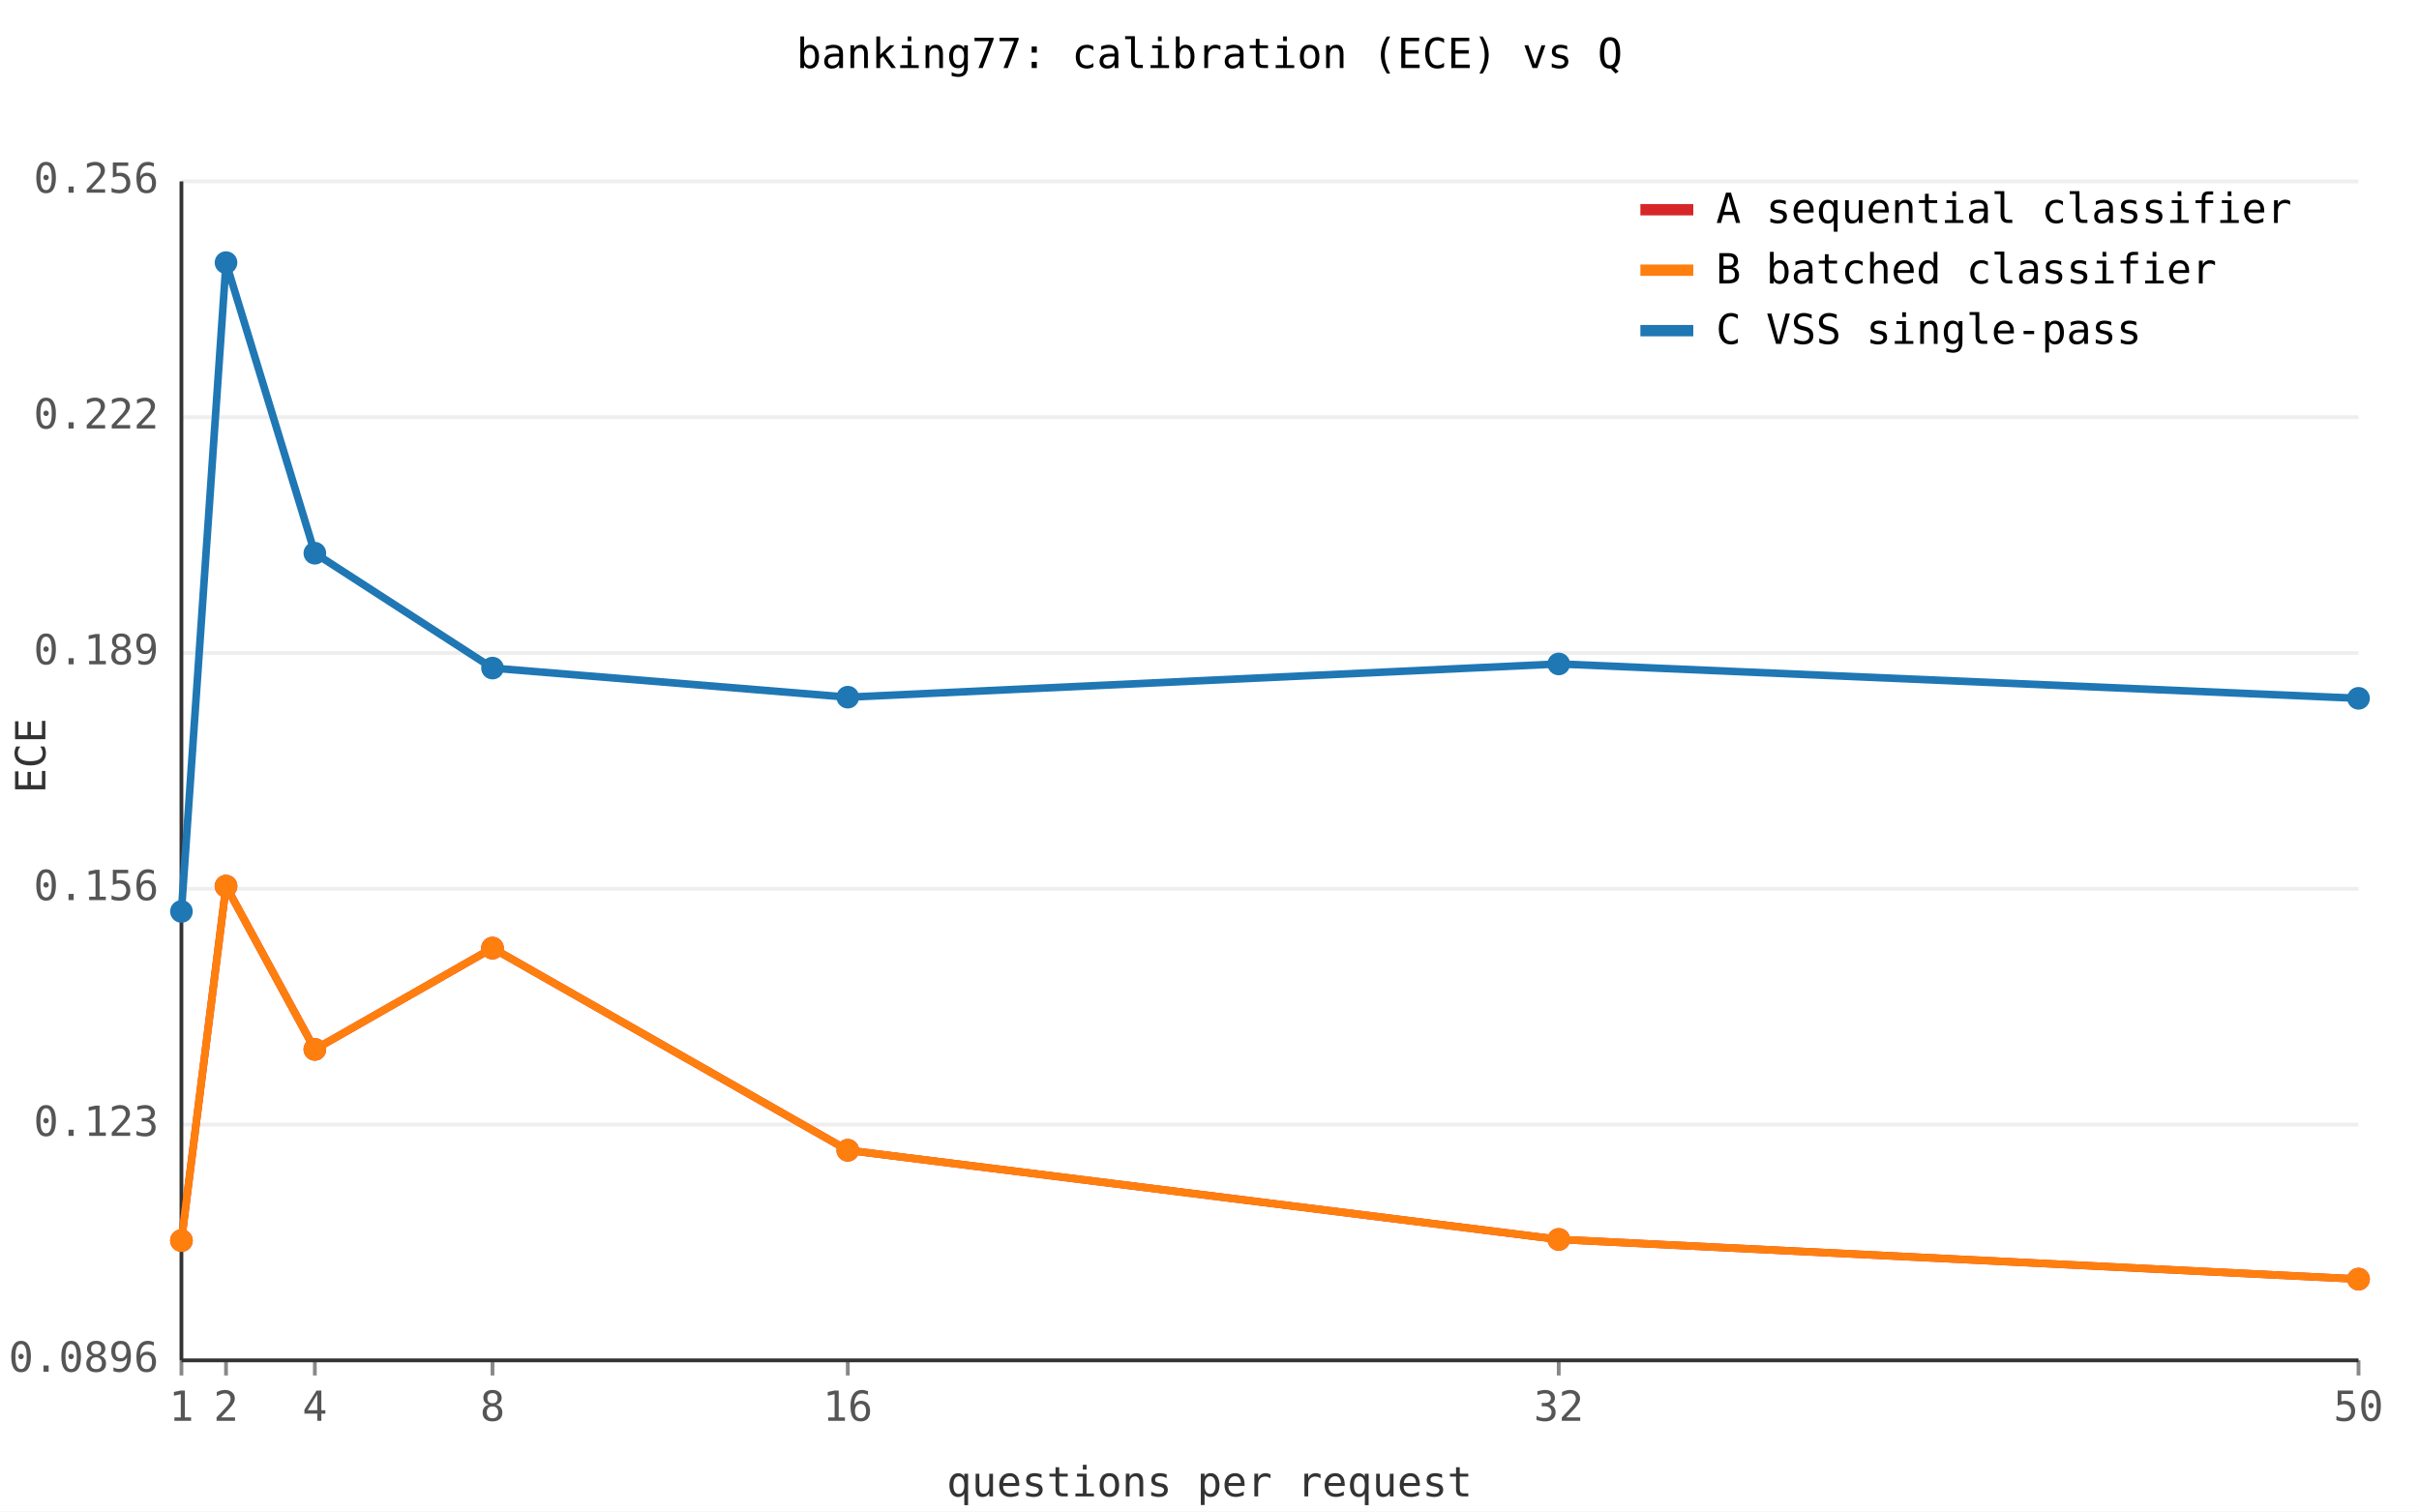
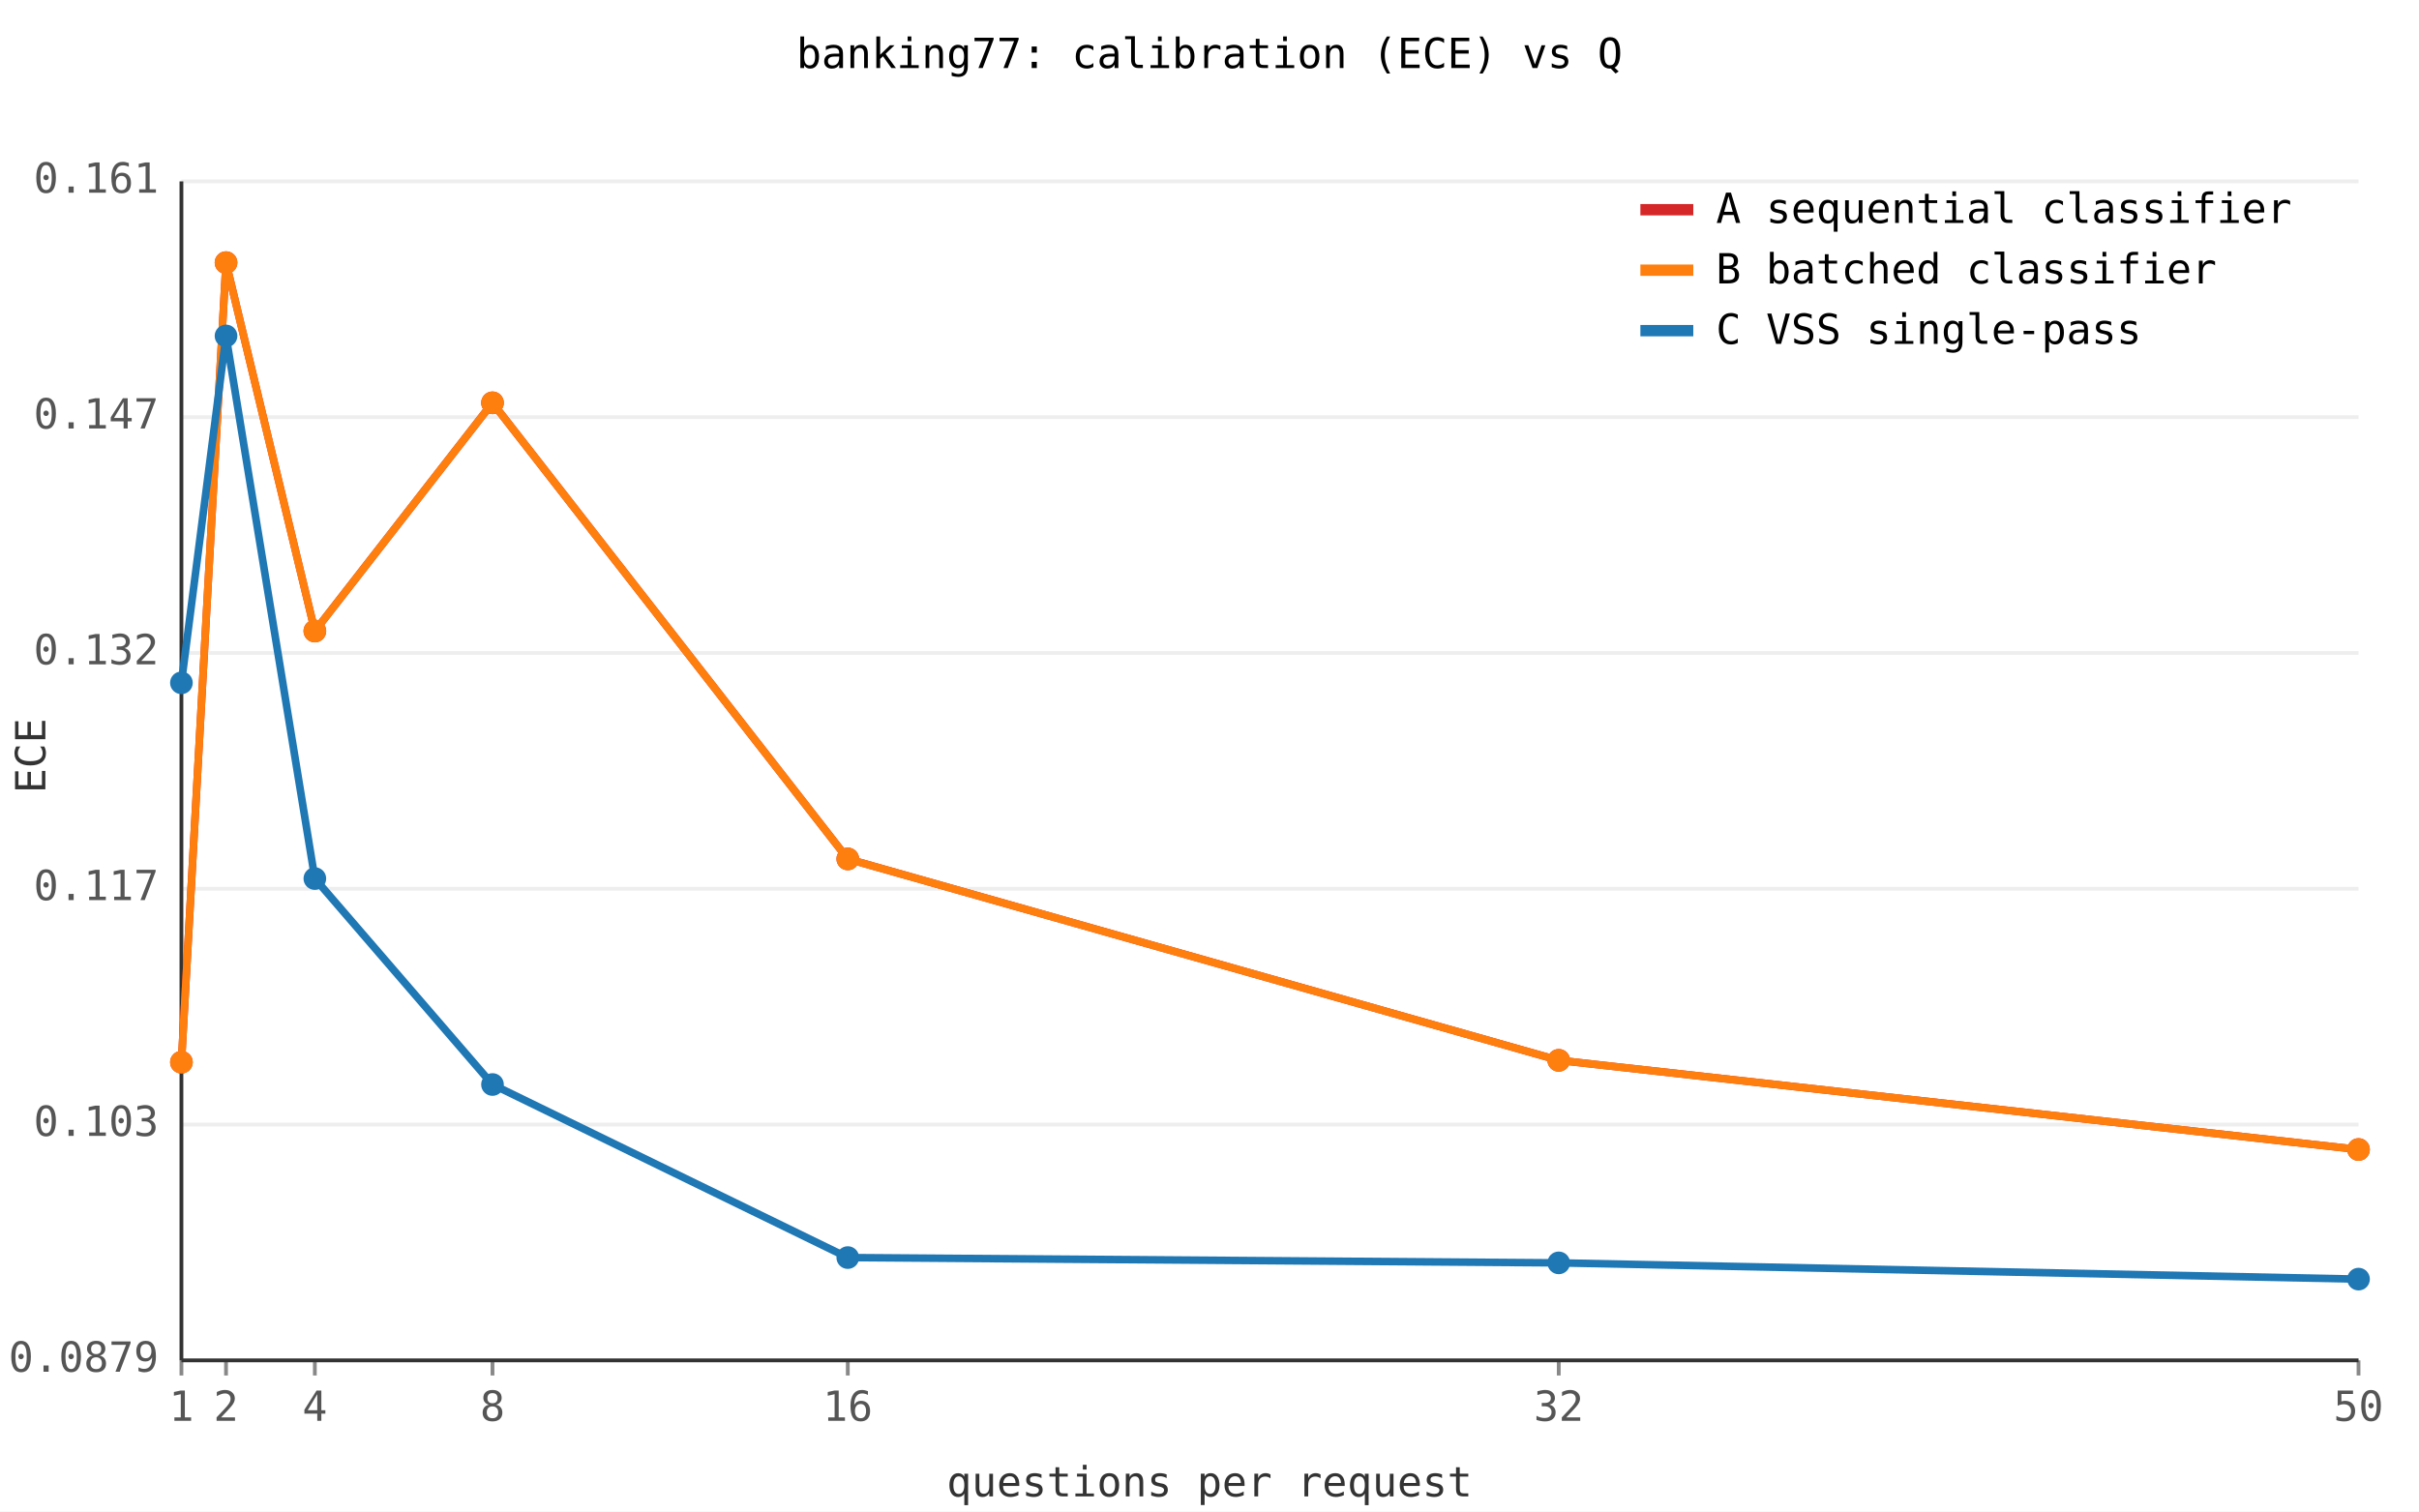
<svg xmlns="http://www.w3.org/2000/svg" viewBox="0 0 640 400" font-family="monospace" font-size="11">
  <rect width="640" height="400" fill="white" />
  <text x="320.0" y="18" text-anchor="middle">banking77: calibration (ECE) vs Q</text>
  <line x1="48" y1="360.0" x2="624" y2="360.0" stroke="#eee" />
-   <text x="42" y="363.0" text-anchor="end" fill="#555">0.0896</text>
+   <text x="42" y="363.0" text-anchor="end" fill="#555">0.0879</text>
  <line x1="48" y1="297.6" x2="624" y2="297.6" stroke="#eee" />
-   <text x="42" y="300.6" text-anchor="end" fill="#555">0.123</text>
+   <text x="42" y="300.6" text-anchor="end" fill="#555">0.103</text>
  <line x1="48" y1="235.2" x2="624" y2="235.2" stroke="#eee" />
-   <text x="42" y="238.2" text-anchor="end" fill="#555">0.156</text>
+   <text x="42" y="238.2" text-anchor="end" fill="#555">0.117</text>
  <line x1="48" y1="172.8" x2="624" y2="172.8" stroke="#eee" />
-   <text x="42" y="175.8" text-anchor="end" fill="#555">0.189</text>
+   <text x="42" y="175.8" text-anchor="end" fill="#555">0.132</text>
  <line x1="48" y1="110.4" x2="624" y2="110.4" stroke="#eee" />
-   <text x="42" y="113.4" text-anchor="end" fill="#555">0.222</text>
+   <text x="42" y="113.4" text-anchor="end" fill="#555">0.147</text>
  <line x1="48" y1="48.0" x2="624" y2="48.0" stroke="#eee" />
-   <text x="42" y="51.0" text-anchor="end" fill="#555">0.256</text>
+   <text x="42" y="51.0" text-anchor="end" fill="#555">0.161</text>
  <line x1="48.0" y1="360" x2="48.0" y2="364" stroke="#888" />
  <text x="48.0" y="376" text-anchor="middle" fill="#555">1</text>
  <line x1="59.8" y1="360" x2="59.8" y2="364" stroke="#888" />
  <text x="59.8" y="376" text-anchor="middle" fill="#555">2</text>
  <line x1="83.3" y1="360" x2="83.3" y2="364" stroke="#888" />
  <text x="83.3" y="376" text-anchor="middle" fill="#555">4</text>
  <line x1="130.3" y1="360" x2="130.3" y2="364" stroke="#888" />
  <text x="130.3" y="376" text-anchor="middle" fill="#555">8</text>
  <line x1="224.3" y1="360" x2="224.3" y2="364" stroke="#888" />
  <text x="224.3" y="376" text-anchor="middle" fill="#555">16</text>
  <line x1="412.4" y1="360" x2="412.4" y2="364" stroke="#888" />
  <text x="412.4" y="376" text-anchor="middle" fill="#555">32</text>
  <line x1="624.0" y1="360" x2="624.0" y2="364" stroke="#888" />
  <text x="624.0" y="376" text-anchor="middle" fill="#555">50</text>
  <line x1="48" y1="360" x2="624" y2="360" stroke="#333" />
  <line x1="48" y1="360" x2="48" y2="48" stroke="#333" />
  <text x="320.0" y="396" text-anchor="middle" fill="#333">questions per request</text>
  <text x="12" y="200.0" text-anchor="middle" fill="#333" transform="rotate(-90 12 200.0)">ECE</text>
-   <polyline points="48.0,328.3 59.8,234.5 83.3,277.7 130.3,250.9 224.3,304.4 412.4,328.0 624.0,338.5" fill="none" stroke="#d62728" stroke-width="2" />
-   <circle cx="48.0" cy="328.3" r="3" fill="#d62728" />
-   <circle cx="59.8" cy="234.5" r="3" fill="#d62728" />
-   <circle cx="83.3" cy="277.7" r="3" fill="#d62728" />
-   <circle cx="130.3" cy="250.9" r="3" fill="#d62728" />
-   <circle cx="224.3" cy="304.4" r="3" fill="#d62728" />
-   <circle cx="412.4" cy="328.0" r="3" fill="#d62728" />
-   <circle cx="624.0" cy="338.5" r="3" fill="#d62728" />
+   <polyline points="48.0,281.1 59.8,69.5 83.3,167.0 130.3,106.6 224.3,227.3 412.4,280.6 624.0,304.2" fill="none" stroke="#d62728" stroke-width="2" />
+   <circle cx="48.0" cy="281.1" r="3" fill="#d62728" />
+   <circle cx="59.8" cy="69.5" r="3" fill="#d62728" />
+   <circle cx="83.3" cy="167.0" r="3" fill="#d62728" />
+   <circle cx="130.3" cy="106.6" r="3" fill="#d62728" />
+   <circle cx="224.3" cy="227.3" r="3" fill="#d62728" />
+   <circle cx="412.4" cy="280.6" r="3" fill="#d62728" />
+   <circle cx="624.0" cy="304.2" r="3" fill="#d62728" />
  <rect x="434" y="54" width="14" height="3" fill="#d62728" />
  <text x="454" y="59">A sequential classifier</text>
-   <polyline points="48.0,328.3 59.8,234.5 83.3,277.7 130.3,250.9 224.3,304.4 412.4,328.0 624.0,338.5" fill="none" stroke="#ff7f0e" stroke-width="2" />
-   <circle cx="48.0" cy="328.3" r="3" fill="#ff7f0e" />
-   <circle cx="59.8" cy="234.5" r="3" fill="#ff7f0e" />
-   <circle cx="83.3" cy="277.7" r="3" fill="#ff7f0e" />
-   <circle cx="130.3" cy="250.9" r="3" fill="#ff7f0e" />
-   <circle cx="224.3" cy="304.4" r="3" fill="#ff7f0e" />
-   <circle cx="412.4" cy="328.0" r="3" fill="#ff7f0e" />
-   <circle cx="624.0" cy="338.5" r="3" fill="#ff7f0e" />
+   <polyline points="48.0,281.1 59.8,69.5 83.3,167.0 130.3,106.6 224.3,227.3 412.4,280.6 624.0,304.2" fill="none" stroke="#ff7f0e" stroke-width="2" />
+   <circle cx="48.0" cy="281.1" r="3" fill="#ff7f0e" />
+   <circle cx="59.8" cy="69.5" r="3" fill="#ff7f0e" />
+   <circle cx="83.3" cy="167.0" r="3" fill="#ff7f0e" />
+   <circle cx="130.3" cy="106.6" r="3" fill="#ff7f0e" />
+   <circle cx="224.3" cy="227.3" r="3" fill="#ff7f0e" />
+   <circle cx="412.4" cy="280.6" r="3" fill="#ff7f0e" />
+   <circle cx="624.0" cy="304.2" r="3" fill="#ff7f0e" />
  <rect x="434" y="70" width="14" height="3" fill="#ff7f0e" />
  <text x="454" y="75">B batched classifier</text>
-   <polyline points="48.0,241.2 59.8,69.5 83.3,146.4 130.3,176.8 224.3,184.5 412.4,175.7 624.0,184.8" fill="none" stroke="#1f77b4" stroke-width="2" />
-   <circle cx="48.0" cy="241.2" r="3" fill="#1f77b4" />
-   <circle cx="59.8" cy="69.5" r="3" fill="#1f77b4" />
-   <circle cx="83.3" cy="146.4" r="3" fill="#1f77b4" />
-   <circle cx="130.3" cy="176.8" r="3" fill="#1f77b4" />
-   <circle cx="224.3" cy="184.5" r="3" fill="#1f77b4" />
-   <circle cx="412.4" cy="175.7" r="3" fill="#1f77b4" />
-   <circle cx="624.0" cy="184.8" r="3" fill="#1f77b4" />
+   <polyline points="48.0,180.7 59.8,88.9 83.3,232.5 130.3,287.0 224.3,332.8 412.4,334.2 624.0,338.5" fill="none" stroke="#1f77b4" stroke-width="2" />
+   <circle cx="48.0" cy="180.7" r="3" fill="#1f77b4" />
+   <circle cx="59.8" cy="88.9" r="3" fill="#1f77b4" />
+   <circle cx="83.3" cy="232.5" r="3" fill="#1f77b4" />
+   <circle cx="130.3" cy="287.0" r="3" fill="#1f77b4" />
+   <circle cx="224.3" cy="332.8" r="3" fill="#1f77b4" />
+   <circle cx="412.4" cy="334.2" r="3" fill="#1f77b4" />
+   <circle cx="624.0" cy="338.5" r="3" fill="#1f77b4" />
  <rect x="434" y="86" width="14" height="3" fill="#1f77b4" />
  <text x="454" y="91">C VSS single-pass</text>
</svg>
